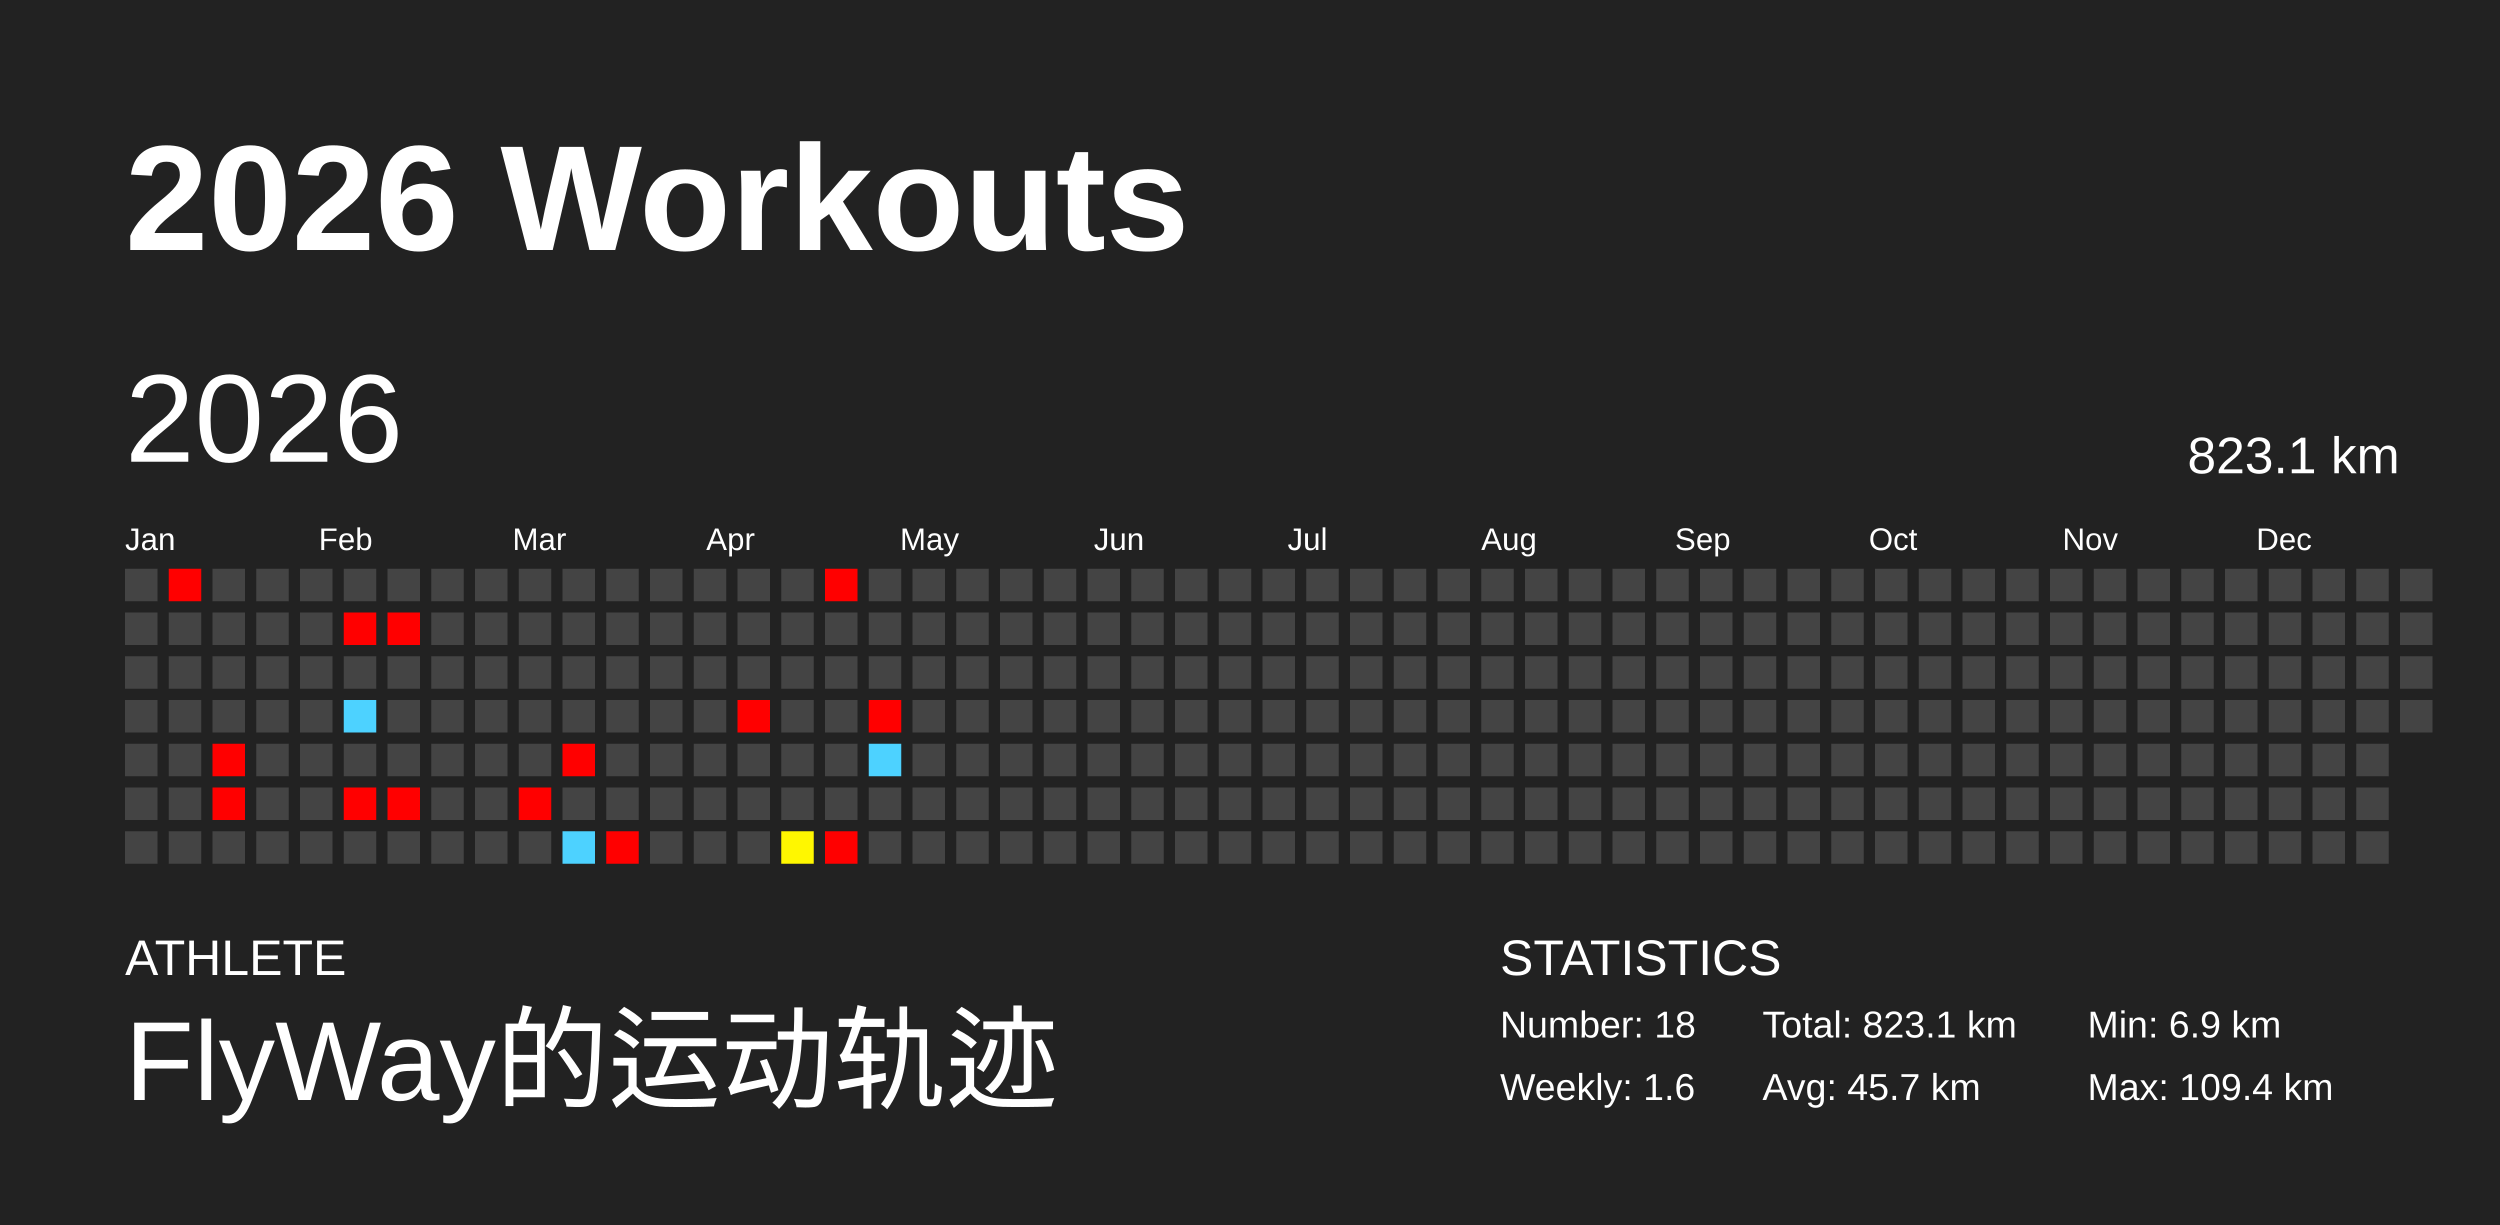
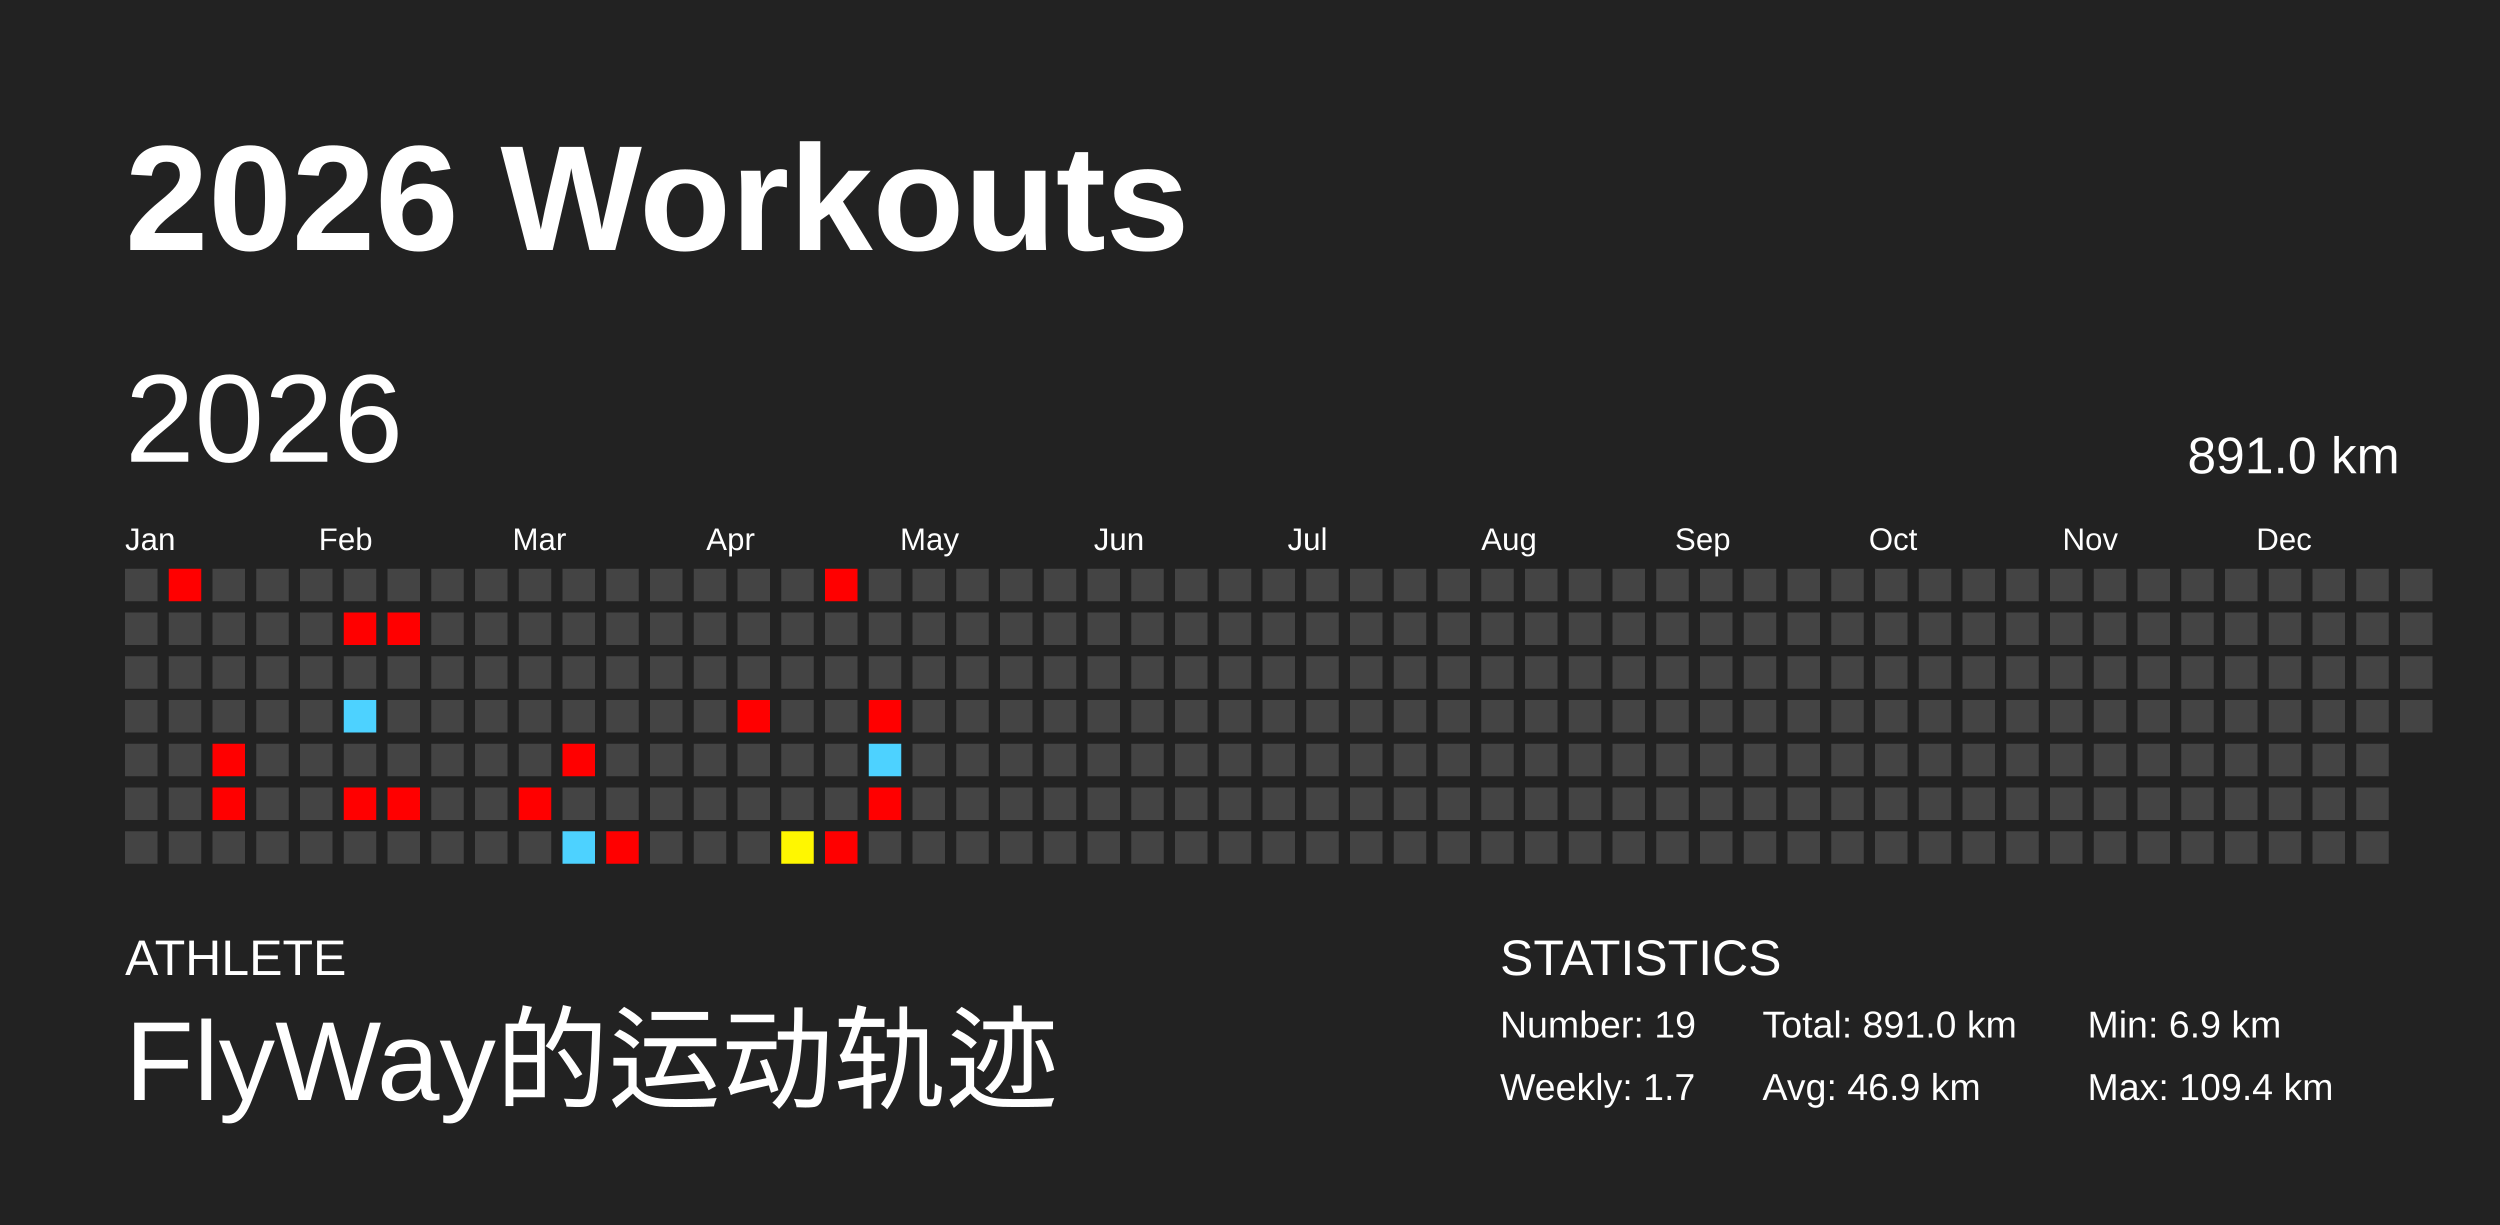
<svg xmlns="http://www.w3.org/2000/svg" baseProfile="full" height="98mm" version="1.1" viewBox="0,0,200,98" width="200mm">
  <defs />
  <rect fill="#222222" height="98" width="200" x="0" y="0" />
  <text fill="#FFFFFF" style="font-size:12px; font-family:Arial; font-weight:bold;" x="10" y="20">2026 Workouts</text>
  <text fill="#FFFFFF" style="font-size:4px; font-family:Arial" x="10" y="78">ATHLETE</text>
  <text fill="#FFFFFF" style="font-size:9px; font-family:Arial" x="10" y="88">FlyWay的运动轨迹</text>
  <text fill="#FFFFFF" style="font-size:4px; font-family:Arial" x="120" y="78">STATISTICS</text>
-   <text fill="#FFFFFF" style="font-size:3px; font-family:Arial" x="120" y="83">Number: 18</text>
-   <text fill="#FFFFFF" style="font-size:3px; font-family:Arial" x="120" y="88">Weekly: 1.6</text>
-   <text fill="#FFFFFF" style="font-size:3px; font-family:Arial" x="141" y="83">Total: 823.1 km</text>
-   <text fill="#FFFFFF" style="font-size:3px; font-family:Arial" x="141" y="88">Avg: 45.7 km</text>
+   <text fill="#FFFFFF" style="font-size:3px; font-family:Arial" x="120" y="83">Number: 19</text>
+   <text fill="#FFFFFF" style="font-size:3px; font-family:Arial" x="120" y="88">Weekly: 1.7</text>
+   <text fill="#FFFFFF" style="font-size:3px; font-family:Arial" x="141" y="83">Total: 891.0 km</text>
+   <text fill="#FFFFFF" style="font-size:3px; font-family:Arial" x="141" y="88">Avg: 46.9 km</text>
  <text fill="#FFFFFF" style="font-size:3px; font-family:Arial" x="167" y="83">Min: 6.9 km</text>
  <text fill="#FFFFFF" style="font-size:3px; font-family:Arial" x="167" y="88">Max: 109.4 km</text>
  <text dominant-baseline="hanging" fill="#FFFFFF" style="font-size:10.0px; font-family:Arial;" x="10" y="30">2026</text>
-   <text dominant-baseline="hanging" fill="#FFFFFF" style="font-size:4.125px; font-family:Arial;" x="175" y="35">823.1 km</text>
+   <text dominant-baseline="hanging" fill="#FFFFFF" style="font-size:4.125px; font-family:Arial;" x="175" y="35">891.0 km</text>
  <text fill="#FFFFFF" style="font-size:2.5px; font-family:Arial" x="10.0" y="44">Jan</text>
  <text fill="#FFFFFF" style="font-size:2.5px; font-family:Arial" x="25.5" y="44">Feb</text>
  <text fill="#FFFFFF" style="font-size:2.5px; font-family:Arial" x="41.0" y="44">Mar</text>
  <text fill="#FFFFFF" style="font-size:2.5px; font-family:Arial" x="56.5" y="44">Apr</text>
  <text fill="#FFFFFF" style="font-size:2.5px; font-family:Arial" x="72.0" y="44">May</text>
  <text fill="#FFFFFF" style="font-size:2.5px; font-family:Arial" x="87.5" y="44">Jun</text>
  <text fill="#FFFFFF" style="font-size:2.5px; font-family:Arial" x="103.0" y="44">Jul</text>
  <text fill="#FFFFFF" style="font-size:2.5px; font-family:Arial" x="118.5" y="44">Aug</text>
  <text fill="#FFFFFF" style="font-size:2.5px; font-family:Arial" x="134.0" y="44">Sep</text>
  <text fill="#FFFFFF" style="font-size:2.5px; font-family:Arial" x="149.5" y="44">Oct</text>
  <text fill="#FFFFFF" style="font-size:2.5px; font-family:Arial" x="165.0" y="44">Nov</text>
  <text fill="#FFFFFF" style="font-size:2.5px; font-family:Arial" x="180.5" y="44">Dec</text>
  <rect fill="#444444" height="2.6" width="2.6" x="10.0" y="45.5" />
  <rect fill="#444444" height="2.6" width="2.6" x="10.0" y="49.0" />
  <rect fill="#444444" height="2.6" width="2.6" x="10.0" y="52.5" />
  <rect fill="#444444" height="2.6" width="2.6" x="10.0" y="56.0" />
  <rect fill="#444444" height="2.6" width="2.6" x="10.0" y="59.5" />
  <rect fill="#444444" height="2.6" width="2.6" x="10.0" y="63.0" />
  <rect fill="#444444" height="2.6" width="2.6" x="10.0" y="66.5" />
  <rect fill="red" height="2.6" width="2.6" x="13.5" y="45.5" />
  <rect fill="#444444" height="2.6" width="2.6" x="13.5" y="49.0" />
  <rect fill="#444444" height="2.6" width="2.6" x="13.5" y="52.5" />
  <rect fill="#444444" height="2.6" width="2.6" x="13.5" y="56.0" />
  <rect fill="#444444" height="2.6" width="2.6" x="13.5" y="59.5" />
  <rect fill="#444444" height="2.6" width="2.6" x="13.5" y="63.0" />
  <rect fill="#444444" height="2.6" width="2.6" x="13.5" y="66.5" />
  <rect fill="#444444" height="2.6" width="2.6" x="17.0" y="45.5" />
  <rect fill="#444444" height="2.6" width="2.6" x="17.0" y="49.0" />
  <rect fill="#444444" height="2.6" width="2.6" x="17.0" y="52.5" />
  <rect fill="#444444" height="2.6" width="2.6" x="17.0" y="56.0" />
  <rect fill="red" height="2.6" width="2.6" x="17.0" y="59.5" />
  <rect fill="red" height="2.6" width="2.6" x="17.0" y="63.0" />
  <rect fill="#444444" height="2.6" width="2.6" x="17.0" y="66.5" />
  <rect fill="#444444" height="2.6" width="2.6" x="20.5" y="45.5" />
  <rect fill="#444444" height="2.6" width="2.6" x="20.5" y="49.0" />
  <rect fill="#444444" height="2.6" width="2.6" x="20.5" y="52.5" />
  <rect fill="#444444" height="2.6" width="2.6" x="20.5" y="56.0" />
  <rect fill="#444444" height="2.6" width="2.6" x="20.5" y="59.5" />
  <rect fill="#444444" height="2.6" width="2.6" x="20.5" y="63.0" />
  <rect fill="#444444" height="2.6" width="2.6" x="20.5" y="66.5" />
  <rect fill="#444444" height="2.6" width="2.6" x="24.0" y="45.5" />
  <rect fill="#444444" height="2.6" width="2.6" x="24.0" y="49.0" />
  <rect fill="#444444" height="2.6" width="2.6" x="24.0" y="52.5" />
  <rect fill="#444444" height="2.6" width="2.6" x="24.0" y="56.0" />
  <rect fill="#444444" height="2.6" width="2.6" x="24.0" y="59.5" />
  <rect fill="#444444" height="2.6" width="2.6" x="24.0" y="63.0" />
  <rect fill="#444444" height="2.6" width="2.6" x="24.0" y="66.5" />
  <rect fill="#444444" height="2.6" width="2.6" x="27.5" y="45.5" />
  <rect fill="red" height="2.6" width="2.6" x="27.5" y="49.0" />
  <rect fill="#444444" height="2.6" width="2.6" x="27.5" y="52.5" />
  <rect fill="#4dd2ff" height="2.6" width="2.6" x="27.5" y="56.0" />
  <rect fill="#444444" height="2.6" width="2.6" x="27.5" y="59.5" />
  <rect fill="red" height="2.6" width="2.6" x="27.5" y="63.0" />
  <rect fill="#444444" height="2.6" width="2.6" x="27.5" y="66.5" />
  <rect fill="#444444" height="2.6" width="2.6" x="31.0" y="45.5" />
  <rect fill="red" height="2.6" width="2.6" x="31.0" y="49.0" />
  <rect fill="#444444" height="2.6" width="2.6" x="31.0" y="52.5" />
  <rect fill="#444444" height="2.6" width="2.6" x="31.0" y="56.0" />
  <rect fill="#444444" height="2.6" width="2.6" x="31.0" y="59.5" />
  <rect fill="red" height="2.6" width="2.6" x="31.0" y="63.0" />
  <rect fill="#444444" height="2.6" width="2.6" x="31.0" y="66.5" />
  <rect fill="#444444" height="2.6" width="2.6" x="34.5" y="45.5" />
  <rect fill="#444444" height="2.6" width="2.6" x="34.5" y="49.0" />
  <rect fill="#444444" height="2.6" width="2.6" x="34.5" y="52.5" />
  <rect fill="#444444" height="2.6" width="2.6" x="34.5" y="56.0" />
  <rect fill="#444444" height="2.6" width="2.6" x="34.5" y="59.5" />
  <rect fill="#444444" height="2.6" width="2.6" x="34.5" y="63.0" />
  <rect fill="#444444" height="2.6" width="2.6" x="34.5" y="66.5" />
  <rect fill="#444444" height="2.6" width="2.6" x="38.0" y="45.5" />
  <rect fill="#444444" height="2.6" width="2.6" x="38.0" y="49.0" />
  <rect fill="#444444" height="2.6" width="2.6" x="38.0" y="52.5" />
  <rect fill="#444444" height="2.6" width="2.6" x="38.0" y="56.0" />
  <rect fill="#444444" height="2.6" width="2.6" x="38.0" y="59.5" />
  <rect fill="#444444" height="2.6" width="2.6" x="38.0" y="63.0" />
  <rect fill="#444444" height="2.6" width="2.6" x="38.0" y="66.5" />
  <rect fill="#444444" height="2.6" width="2.6" x="41.5" y="45.5" />
  <rect fill="#444444" height="2.6" width="2.6" x="41.5" y="49.0" />
  <rect fill="#444444" height="2.6" width="2.6" x="41.5" y="52.5" />
  <rect fill="#444444" height="2.6" width="2.6" x="41.5" y="56.0" />
  <rect fill="#444444" height="2.6" width="2.6" x="41.5" y="59.5" />
  <rect fill="red" height="2.6" width="2.6" x="41.5" y="63.0" />
  <rect fill="#444444" height="2.6" width="2.6" x="41.5" y="66.5" />
  <rect fill="#444444" height="2.6" width="2.6" x="45.0" y="45.5" />
  <rect fill="#444444" height="2.6" width="2.6" x="45.0" y="49.0" />
  <rect fill="#444444" height="2.6" width="2.6" x="45.0" y="52.5" />
  <rect fill="#444444" height="2.6" width="2.6" x="45.0" y="56.0" />
  <rect fill="red" height="2.6" width="2.6" x="45.0" y="59.5" />
  <rect fill="#444444" height="2.6" width="2.6" x="45.0" y="63.0" />
  <rect fill="#4dd2ff" height="2.6" width="2.6" x="45.0" y="66.5" />
  <rect fill="#444444" height="2.6" width="2.6" x="48.5" y="45.5" />
  <rect fill="#444444" height="2.6" width="2.6" x="48.5" y="49.0" />
  <rect fill="#444444" height="2.6" width="2.6" x="48.5" y="52.5" />
  <rect fill="#444444" height="2.6" width="2.6" x="48.5" y="56.0" />
  <rect fill="#444444" height="2.6" width="2.6" x="48.5" y="59.5" />
  <rect fill="#444444" height="2.6" width="2.6" x="48.5" y="63.0" />
  <rect fill="red" height="2.6" width="2.6" x="48.5" y="66.5" />
  <rect fill="#444444" height="2.6" width="2.6" x="52.0" y="45.5" />
  <rect fill="#444444" height="2.6" width="2.6" x="52.0" y="49.0" />
  <rect fill="#444444" height="2.6" width="2.6" x="52.0" y="52.5" />
  <rect fill="#444444" height="2.6" width="2.6" x="52.0" y="56.0" />
  <rect fill="#444444" height="2.6" width="2.6" x="52.0" y="59.5" />
  <rect fill="#444444" height="2.6" width="2.6" x="52.0" y="63.0" />
  <rect fill="#444444" height="2.6" width="2.6" x="52.0" y="66.5" />
  <rect fill="#444444" height="2.6" width="2.6" x="55.5" y="45.5" />
  <rect fill="#444444" height="2.6" width="2.6" x="55.5" y="49.0" />
  <rect fill="#444444" height="2.6" width="2.6" x="55.5" y="52.5" />
  <rect fill="#444444" height="2.6" width="2.6" x="55.5" y="56.0" />
  <rect fill="#444444" height="2.6" width="2.6" x="55.5" y="59.5" />
  <rect fill="#444444" height="2.6" width="2.6" x="55.5" y="63.0" />
  <rect fill="#444444" height="2.6" width="2.6" x="55.5" y="66.5" />
  <rect fill="#444444" height="2.6" width="2.6" x="59.0" y="45.5" />
  <rect fill="#444444" height="2.6" width="2.6" x="59.0" y="49.0" />
  <rect fill="#444444" height="2.6" width="2.6" x="59.0" y="52.5" />
  <rect fill="red" height="2.6" width="2.6" x="59.0" y="56.0" />
  <rect fill="#444444" height="2.6" width="2.6" x="59.0" y="59.5" />
  <rect fill="#444444" height="2.6" width="2.6" x="59.0" y="63.0" />
  <rect fill="#444444" height="2.6" width="2.6" x="59.0" y="66.5" />
  <rect fill="#444444" height="2.6" width="2.6" x="62.5" y="45.5" />
  <rect fill="#444444" height="2.6" width="2.6" x="62.5" y="49.0" />
  <rect fill="#444444" height="2.6" width="2.6" x="62.5" y="52.5" />
  <rect fill="#444444" height="2.6" width="2.6" x="62.5" y="56.0" />
  <rect fill="#444444" height="2.6" width="2.6" x="62.5" y="59.5" />
  <rect fill="#444444" height="2.6" width="2.6" x="62.5" y="63.0" />
  <rect fill="#fff700" height="2.6" width="2.6" x="62.5" y="66.5" />
  <rect fill="red" height="2.6" width="2.6" x="66.0" y="45.5" />
  <rect fill="#444444" height="2.6" width="2.6" x="66.0" y="49.0" />
  <rect fill="#444444" height="2.6" width="2.6" x="66.0" y="52.5" />
  <rect fill="#444444" height="2.6" width="2.6" x="66.0" y="56.0" />
  <rect fill="#444444" height="2.6" width="2.6" x="66.0" y="59.5" />
  <rect fill="#444444" height="2.6" width="2.6" x="66.0" y="63.0" />
  <rect fill="red" height="2.6" width="2.6" x="66.0" y="66.5" />
  <rect fill="#444444" height="2.6" width="2.6" x="69.5" y="45.5" />
  <rect fill="#444444" height="2.6" width="2.6" x="69.5" y="49.0" />
  <rect fill="#444444" height="2.6" width="2.6" x="69.5" y="52.5" />
  <rect fill="red" height="2.6" width="2.6" x="69.5" y="56.0" />
  <rect fill="#4dd2ff" height="2.6" width="2.6" x="69.5" y="59.5" />
-   <rect fill="#444444" height="2.6" width="2.6" x="69.5" y="63.0" />
+   <rect fill="red" height="2.6" width="2.6" x="69.5" y="63.0" />
  <rect fill="#444444" height="2.6" width="2.6" x="69.5" y="66.5" />
  <rect fill="#444444" height="2.6" width="2.6" x="73.0" y="45.5" />
  <rect fill="#444444" height="2.6" width="2.6" x="73.0" y="49.0" />
  <rect fill="#444444" height="2.6" width="2.6" x="73.0" y="52.5" />
  <rect fill="#444444" height="2.6" width="2.6" x="73.0" y="56.0" />
  <rect fill="#444444" height="2.6" width="2.6" x="73.0" y="59.5" />
  <rect fill="#444444" height="2.6" width="2.6" x="73.0" y="63.0" />
  <rect fill="#444444" height="2.6" width="2.6" x="73.0" y="66.5" />
  <rect fill="#444444" height="2.6" width="2.6" x="76.5" y="45.5" />
  <rect fill="#444444" height="2.6" width="2.6" x="76.5" y="49.0" />
  <rect fill="#444444" height="2.6" width="2.6" x="76.5" y="52.5" />
  <rect fill="#444444" height="2.6" width="2.6" x="76.5" y="56.0" />
  <rect fill="#444444" height="2.6" width="2.6" x="76.5" y="59.5" />
  <rect fill="#444444" height="2.6" width="2.6" x="76.5" y="63.0" />
  <rect fill="#444444" height="2.6" width="2.6" x="76.5" y="66.5" />
  <rect fill="#444444" height="2.6" width="2.6" x="80.0" y="45.5" />
  <rect fill="#444444" height="2.6" width="2.6" x="80.0" y="49.0" />
  <rect fill="#444444" height="2.6" width="2.6" x="80.0" y="52.5" />
  <rect fill="#444444" height="2.6" width="2.6" x="80.0" y="56.0" />
  <rect fill="#444444" height="2.6" width="2.6" x="80.0" y="59.5" />
  <rect fill="#444444" height="2.6" width="2.6" x="80.0" y="63.0" />
  <rect fill="#444444" height="2.6" width="2.6" x="80.0" y="66.5" />
  <rect fill="#444444" height="2.6" width="2.6" x="83.5" y="45.5" />
  <rect fill="#444444" height="2.6" width="2.6" x="83.5" y="49.0" />
  <rect fill="#444444" height="2.6" width="2.6" x="83.5" y="52.5" />
  <rect fill="#444444" height="2.6" width="2.6" x="83.5" y="56.0" />
  <rect fill="#444444" height="2.6" width="2.6" x="83.5" y="59.5" />
  <rect fill="#444444" height="2.6" width="2.6" x="83.5" y="63.0" />
  <rect fill="#444444" height="2.6" width="2.6" x="83.5" y="66.5" />
  <rect fill="#444444" height="2.6" width="2.6" x="87.0" y="45.5" />
  <rect fill="#444444" height="2.6" width="2.6" x="87.0" y="49.0" />
  <rect fill="#444444" height="2.6" width="2.6" x="87.0" y="52.5" />
  <rect fill="#444444" height="2.6" width="2.6" x="87.0" y="56.0" />
  <rect fill="#444444" height="2.6" width="2.6" x="87.0" y="59.5" />
  <rect fill="#444444" height="2.6" width="2.6" x="87.0" y="63.0" />
  <rect fill="#444444" height="2.6" width="2.6" x="87.0" y="66.5" />
  <rect fill="#444444" height="2.6" width="2.6" x="90.5" y="45.5" />
  <rect fill="#444444" height="2.6" width="2.6" x="90.5" y="49.0" />
  <rect fill="#444444" height="2.6" width="2.6" x="90.5" y="52.5" />
  <rect fill="#444444" height="2.6" width="2.6" x="90.5" y="56.0" />
  <rect fill="#444444" height="2.6" width="2.6" x="90.5" y="59.5" />
  <rect fill="#444444" height="2.6" width="2.6" x="90.5" y="63.0" />
  <rect fill="#444444" height="2.6" width="2.6" x="90.5" y="66.5" />
  <rect fill="#444444" height="2.6" width="2.6" x="94.0" y="45.5" />
  <rect fill="#444444" height="2.6" width="2.6" x="94.0" y="49.0" />
  <rect fill="#444444" height="2.6" width="2.6" x="94.0" y="52.5" />
  <rect fill="#444444" height="2.6" width="2.6" x="94.0" y="56.0" />
  <rect fill="#444444" height="2.6" width="2.6" x="94.0" y="59.5" />
  <rect fill="#444444" height="2.6" width="2.6" x="94.0" y="63.0" />
  <rect fill="#444444" height="2.6" width="2.6" x="94.0" y="66.5" />
  <rect fill="#444444" height="2.6" width="2.6" x="97.5" y="45.5" />
  <rect fill="#444444" height="2.6" width="2.6" x="97.5" y="49.0" />
  <rect fill="#444444" height="2.6" width="2.6" x="97.5" y="52.5" />
  <rect fill="#444444" height="2.6" width="2.6" x="97.5" y="56.0" />
  <rect fill="#444444" height="2.6" width="2.6" x="97.5" y="59.5" />
  <rect fill="#444444" height="2.6" width="2.6" x="97.5" y="63.0" />
  <rect fill="#444444" height="2.6" width="2.6" x="97.5" y="66.5" />
  <rect fill="#444444" height="2.6" width="2.6" x="101.0" y="45.5" />
  <rect fill="#444444" height="2.6" width="2.6" x="101.0" y="49.0" />
  <rect fill="#444444" height="2.6" width="2.6" x="101.0" y="52.5" />
  <rect fill="#444444" height="2.6" width="2.6" x="101.0" y="56.0" />
  <rect fill="#444444" height="2.6" width="2.6" x="101.0" y="59.5" />
  <rect fill="#444444" height="2.6" width="2.6" x="101.0" y="63.0" />
  <rect fill="#444444" height="2.6" width="2.6" x="101.0" y="66.5" />
  <rect fill="#444444" height="2.6" width="2.6" x="104.5" y="45.5" />
  <rect fill="#444444" height="2.6" width="2.6" x="104.5" y="49.0" />
  <rect fill="#444444" height="2.6" width="2.6" x="104.5" y="52.5" />
  <rect fill="#444444" height="2.6" width="2.6" x="104.5" y="56.0" />
  <rect fill="#444444" height="2.6" width="2.6" x="104.5" y="59.5" />
  <rect fill="#444444" height="2.6" width="2.6" x="104.5" y="63.0" />
  <rect fill="#444444" height="2.6" width="2.6" x="104.5" y="66.5" />
  <rect fill="#444444" height="2.6" width="2.6" x="108.0" y="45.5" />
  <rect fill="#444444" height="2.6" width="2.6" x="108.0" y="49.0" />
  <rect fill="#444444" height="2.6" width="2.6" x="108.0" y="52.5" />
  <rect fill="#444444" height="2.6" width="2.6" x="108.0" y="56.0" />
  <rect fill="#444444" height="2.6" width="2.6" x="108.0" y="59.5" />
  <rect fill="#444444" height="2.6" width="2.6" x="108.0" y="63.0" />
  <rect fill="#444444" height="2.6" width="2.6" x="108.0" y="66.5" />
  <rect fill="#444444" height="2.6" width="2.6" x="111.5" y="45.5" />
  <rect fill="#444444" height="2.6" width="2.6" x="111.5" y="49.0" />
  <rect fill="#444444" height="2.6" width="2.6" x="111.5" y="52.5" />
  <rect fill="#444444" height="2.6" width="2.6" x="111.5" y="56.0" />
  <rect fill="#444444" height="2.6" width="2.6" x="111.5" y="59.5" />
  <rect fill="#444444" height="2.6" width="2.6" x="111.5" y="63.0" />
  <rect fill="#444444" height="2.6" width="2.6" x="111.5" y="66.5" />
  <rect fill="#444444" height="2.6" width="2.6" x="115.0" y="45.5" />
  <rect fill="#444444" height="2.6" width="2.6" x="115.0" y="49.0" />
  <rect fill="#444444" height="2.6" width="2.6" x="115.0" y="52.5" />
  <rect fill="#444444" height="2.6" width="2.6" x="115.0" y="56.0" />
  <rect fill="#444444" height="2.6" width="2.6" x="115.0" y="59.5" />
  <rect fill="#444444" height="2.6" width="2.6" x="115.0" y="63.0" />
  <rect fill="#444444" height="2.6" width="2.6" x="115.0" y="66.5" />
  <rect fill="#444444" height="2.6" width="2.6" x="118.5" y="45.5" />
  <rect fill="#444444" height="2.6" width="2.6" x="118.5" y="49.0" />
  <rect fill="#444444" height="2.6" width="2.6" x="118.5" y="52.5" />
  <rect fill="#444444" height="2.6" width="2.6" x="118.5" y="56.0" />
  <rect fill="#444444" height="2.6" width="2.6" x="118.5" y="59.5" />
  <rect fill="#444444" height="2.6" width="2.6" x="118.5" y="63.0" />
  <rect fill="#444444" height="2.6" width="2.6" x="118.5" y="66.5" />
  <rect fill="#444444" height="2.6" width="2.6" x="122.0" y="45.5" />
  <rect fill="#444444" height="2.6" width="2.6" x="122.0" y="49.0" />
  <rect fill="#444444" height="2.6" width="2.6" x="122.0" y="52.5" />
  <rect fill="#444444" height="2.6" width="2.6" x="122.0" y="56.0" />
  <rect fill="#444444" height="2.6" width="2.6" x="122.0" y="59.5" />
  <rect fill="#444444" height="2.6" width="2.6" x="122.0" y="63.0" />
  <rect fill="#444444" height="2.6" width="2.6" x="122.0" y="66.5" />
  <rect fill="#444444" height="2.6" width="2.6" x="125.5" y="45.5" />
  <rect fill="#444444" height="2.6" width="2.6" x="125.5" y="49.0" />
  <rect fill="#444444" height="2.6" width="2.6" x="125.5" y="52.5" />
  <rect fill="#444444" height="2.6" width="2.6" x="125.5" y="56.0" />
  <rect fill="#444444" height="2.6" width="2.6" x="125.5" y="59.5" />
  <rect fill="#444444" height="2.6" width="2.6" x="125.5" y="63.0" />
  <rect fill="#444444" height="2.6" width="2.6" x="125.5" y="66.5" />
  <rect fill="#444444" height="2.6" width="2.6" x="129.0" y="45.5" />
  <rect fill="#444444" height="2.6" width="2.6" x="129.0" y="49.0" />
  <rect fill="#444444" height="2.6" width="2.6" x="129.0" y="52.5" />
  <rect fill="#444444" height="2.6" width="2.6" x="129.0" y="56.0" />
  <rect fill="#444444" height="2.6" width="2.6" x="129.0" y="59.5" />
  <rect fill="#444444" height="2.6" width="2.6" x="129.0" y="63.0" />
  <rect fill="#444444" height="2.6" width="2.6" x="129.0" y="66.5" />
  <rect fill="#444444" height="2.6" width="2.6" x="132.5" y="45.5" />
  <rect fill="#444444" height="2.6" width="2.6" x="132.5" y="49.0" />
  <rect fill="#444444" height="2.6" width="2.6" x="132.5" y="52.5" />
  <rect fill="#444444" height="2.6" width="2.6" x="132.5" y="56.0" />
  <rect fill="#444444" height="2.6" width="2.6" x="132.5" y="59.5" />
  <rect fill="#444444" height="2.6" width="2.6" x="132.5" y="63.0" />
  <rect fill="#444444" height="2.6" width="2.6" x="132.5" y="66.5" />
  <rect fill="#444444" height="2.6" width="2.6" x="136.0" y="45.5" />
  <rect fill="#444444" height="2.6" width="2.6" x="136.0" y="49.0" />
  <rect fill="#444444" height="2.6" width="2.6" x="136.0" y="52.5" />
  <rect fill="#444444" height="2.6" width="2.6" x="136.0" y="56.0" />
  <rect fill="#444444" height="2.6" width="2.6" x="136.0" y="59.5" />
  <rect fill="#444444" height="2.6" width="2.6" x="136.0" y="63.0" />
  <rect fill="#444444" height="2.6" width="2.6" x="136.0" y="66.5" />
  <rect fill="#444444" height="2.6" width="2.6" x="139.5" y="45.5" />
  <rect fill="#444444" height="2.6" width="2.6" x="139.5" y="49.0" />
  <rect fill="#444444" height="2.6" width="2.6" x="139.5" y="52.5" />
  <rect fill="#444444" height="2.6" width="2.6" x="139.5" y="56.0" />
  <rect fill="#444444" height="2.6" width="2.6" x="139.5" y="59.5" />
  <rect fill="#444444" height="2.6" width="2.6" x="139.5" y="63.0" />
  <rect fill="#444444" height="2.6" width="2.6" x="139.5" y="66.5" />
  <rect fill="#444444" height="2.6" width="2.6" x="143.0" y="45.5" />
  <rect fill="#444444" height="2.6" width="2.6" x="143.0" y="49.0" />
  <rect fill="#444444" height="2.6" width="2.6" x="143.0" y="52.5" />
  <rect fill="#444444" height="2.6" width="2.6" x="143.0" y="56.0" />
  <rect fill="#444444" height="2.6" width="2.6" x="143.0" y="59.5" />
  <rect fill="#444444" height="2.6" width="2.6" x="143.0" y="63.0" />
  <rect fill="#444444" height="2.6" width="2.6" x="143.0" y="66.5" />
  <rect fill="#444444" height="2.6" width="2.6" x="146.5" y="45.5" />
  <rect fill="#444444" height="2.6" width="2.6" x="146.5" y="49.0" />
  <rect fill="#444444" height="2.6" width="2.6" x="146.5" y="52.5" />
  <rect fill="#444444" height="2.6" width="2.6" x="146.5" y="56.0" />
  <rect fill="#444444" height="2.6" width="2.6" x="146.5" y="59.5" />
  <rect fill="#444444" height="2.6" width="2.6" x="146.5" y="63.0" />
  <rect fill="#444444" height="2.6" width="2.6" x="146.5" y="66.5" />
  <rect fill="#444444" height="2.6" width="2.6" x="150.0" y="45.5" />
  <rect fill="#444444" height="2.6" width="2.6" x="150.0" y="49.0" />
  <rect fill="#444444" height="2.6" width="2.6" x="150.0" y="52.5" />
  <rect fill="#444444" height="2.6" width="2.6" x="150.0" y="56.0" />
  <rect fill="#444444" height="2.6" width="2.6" x="150.0" y="59.5" />
  <rect fill="#444444" height="2.6" width="2.6" x="150.0" y="63.0" />
  <rect fill="#444444" height="2.6" width="2.6" x="150.0" y="66.5" />
  <rect fill="#444444" height="2.6" width="2.6" x="153.5" y="45.5" />
  <rect fill="#444444" height="2.6" width="2.6" x="153.5" y="49.0" />
  <rect fill="#444444" height="2.6" width="2.6" x="153.5" y="52.5" />
  <rect fill="#444444" height="2.6" width="2.6" x="153.5" y="56.0" />
  <rect fill="#444444" height="2.6" width="2.6" x="153.5" y="59.5" />
  <rect fill="#444444" height="2.6" width="2.6" x="153.5" y="63.0" />
  <rect fill="#444444" height="2.6" width="2.6" x="153.5" y="66.5" />
  <rect fill="#444444" height="2.6" width="2.6" x="157.0" y="45.5" />
  <rect fill="#444444" height="2.6" width="2.6" x="157.0" y="49.0" />
  <rect fill="#444444" height="2.6" width="2.6" x="157.0" y="52.5" />
  <rect fill="#444444" height="2.6" width="2.6" x="157.0" y="56.0" />
  <rect fill="#444444" height="2.6" width="2.6" x="157.0" y="59.5" />
  <rect fill="#444444" height="2.6" width="2.6" x="157.0" y="63.0" />
  <rect fill="#444444" height="2.6" width="2.6" x="157.0" y="66.5" />
  <rect fill="#444444" height="2.6" width="2.6" x="160.5" y="45.5" />
  <rect fill="#444444" height="2.6" width="2.6" x="160.5" y="49.0" />
  <rect fill="#444444" height="2.6" width="2.6" x="160.5" y="52.5" />
  <rect fill="#444444" height="2.6" width="2.6" x="160.5" y="56.0" />
  <rect fill="#444444" height="2.6" width="2.6" x="160.5" y="59.5" />
  <rect fill="#444444" height="2.6" width="2.6" x="160.5" y="63.0" />
  <rect fill="#444444" height="2.6" width="2.6" x="160.5" y="66.5" />
  <rect fill="#444444" height="2.6" width="2.6" x="164.0" y="45.5" />
  <rect fill="#444444" height="2.6" width="2.6" x="164.0" y="49.0" />
  <rect fill="#444444" height="2.6" width="2.6" x="164.0" y="52.5" />
  <rect fill="#444444" height="2.6" width="2.6" x="164.0" y="56.0" />
  <rect fill="#444444" height="2.6" width="2.6" x="164.0" y="59.5" />
  <rect fill="#444444" height="2.6" width="2.6" x="164.0" y="63.0" />
  <rect fill="#444444" height="2.6" width="2.6" x="164.0" y="66.5" />
  <rect fill="#444444" height="2.6" width="2.6" x="167.5" y="45.5" />
  <rect fill="#444444" height="2.6" width="2.6" x="167.5" y="49.0" />
  <rect fill="#444444" height="2.6" width="2.6" x="167.5" y="52.5" />
  <rect fill="#444444" height="2.6" width="2.6" x="167.5" y="56.0" />
  <rect fill="#444444" height="2.6" width="2.6" x="167.5" y="59.5" />
  <rect fill="#444444" height="2.6" width="2.6" x="167.5" y="63.0" />
  <rect fill="#444444" height="2.6" width="2.6" x="167.5" y="66.5" />
  <rect fill="#444444" height="2.6" width="2.6" x="171.0" y="45.5" />
  <rect fill="#444444" height="2.6" width="2.6" x="171.0" y="49.0" />
  <rect fill="#444444" height="2.6" width="2.6" x="171.0" y="52.5" />
  <rect fill="#444444" height="2.6" width="2.6" x="171.0" y="56.0" />
  <rect fill="#444444" height="2.6" width="2.6" x="171.0" y="59.5" />
  <rect fill="#444444" height="2.6" width="2.6" x="171.0" y="63.0" />
  <rect fill="#444444" height="2.6" width="2.6" x="171.0" y="66.5" />
  <rect fill="#444444" height="2.6" width="2.6" x="174.5" y="45.5" />
  <rect fill="#444444" height="2.6" width="2.6" x="174.5" y="49.0" />
  <rect fill="#444444" height="2.6" width="2.6" x="174.5" y="52.5" />
  <rect fill="#444444" height="2.6" width="2.6" x="174.5" y="56.0" />
  <rect fill="#444444" height="2.6" width="2.6" x="174.5" y="59.5" />
  <rect fill="#444444" height="2.6" width="2.6" x="174.5" y="63.0" />
  <rect fill="#444444" height="2.6" width="2.6" x="174.5" y="66.5" />
  <rect fill="#444444" height="2.6" width="2.6" x="178.0" y="45.5" />
  <rect fill="#444444" height="2.6" width="2.6" x="178.0" y="49.0" />
  <rect fill="#444444" height="2.6" width="2.6" x="178.0" y="52.5" />
  <rect fill="#444444" height="2.6" width="2.6" x="178.0" y="56.0" />
  <rect fill="#444444" height="2.6" width="2.6" x="178.0" y="59.5" />
  <rect fill="#444444" height="2.6" width="2.6" x="178.0" y="63.0" />
  <rect fill="#444444" height="2.6" width="2.6" x="178.0" y="66.5" />
  <rect fill="#444444" height="2.6" width="2.6" x="181.5" y="45.5" />
  <rect fill="#444444" height="2.6" width="2.6" x="181.5" y="49.0" />
  <rect fill="#444444" height="2.6" width="2.6" x="181.5" y="52.5" />
  <rect fill="#444444" height="2.6" width="2.6" x="181.5" y="56.0" />
  <rect fill="#444444" height="2.6" width="2.6" x="181.5" y="59.5" />
  <rect fill="#444444" height="2.6" width="2.6" x="181.5" y="63.0" />
  <rect fill="#444444" height="2.6" width="2.6" x="181.5" y="66.5" />
  <rect fill="#444444" height="2.6" width="2.6" x="185.0" y="45.5" />
  <rect fill="#444444" height="2.6" width="2.6" x="185.0" y="49.0" />
  <rect fill="#444444" height="2.6" width="2.6" x="185.0" y="52.5" />
  <rect fill="#444444" height="2.6" width="2.6" x="185.0" y="56.0" />
  <rect fill="#444444" height="2.6" width="2.6" x="185.0" y="59.5" />
  <rect fill="#444444" height="2.6" width="2.6" x="185.0" y="63.0" />
  <rect fill="#444444" height="2.6" width="2.6" x="185.0" y="66.5" />
  <rect fill="#444444" height="2.6" width="2.6" x="188.5" y="45.5" />
  <rect fill="#444444" height="2.6" width="2.6" x="188.5" y="49.0" />
  <rect fill="#444444" height="2.6" width="2.6" x="188.5" y="52.5" />
  <rect fill="#444444" height="2.6" width="2.6" x="188.5" y="56.0" />
  <rect fill="#444444" height="2.6" width="2.6" x="188.5" y="59.5" />
  <rect fill="#444444" height="2.6" width="2.6" x="188.5" y="63.0" />
  <rect fill="#444444" height="2.6" width="2.6" x="188.5" y="66.5" />
  <rect fill="#444444" height="2.6" width="2.6" x="192.0" y="45.5" />
  <rect fill="#444444" height="2.6" width="2.6" x="192.0" y="49.0" />
  <rect fill="#444444" height="2.6" width="2.6" x="192.0" y="52.5" />
  <rect fill="#444444" height="2.6" width="2.6" x="192.0" y="56.0" />
</svg>
